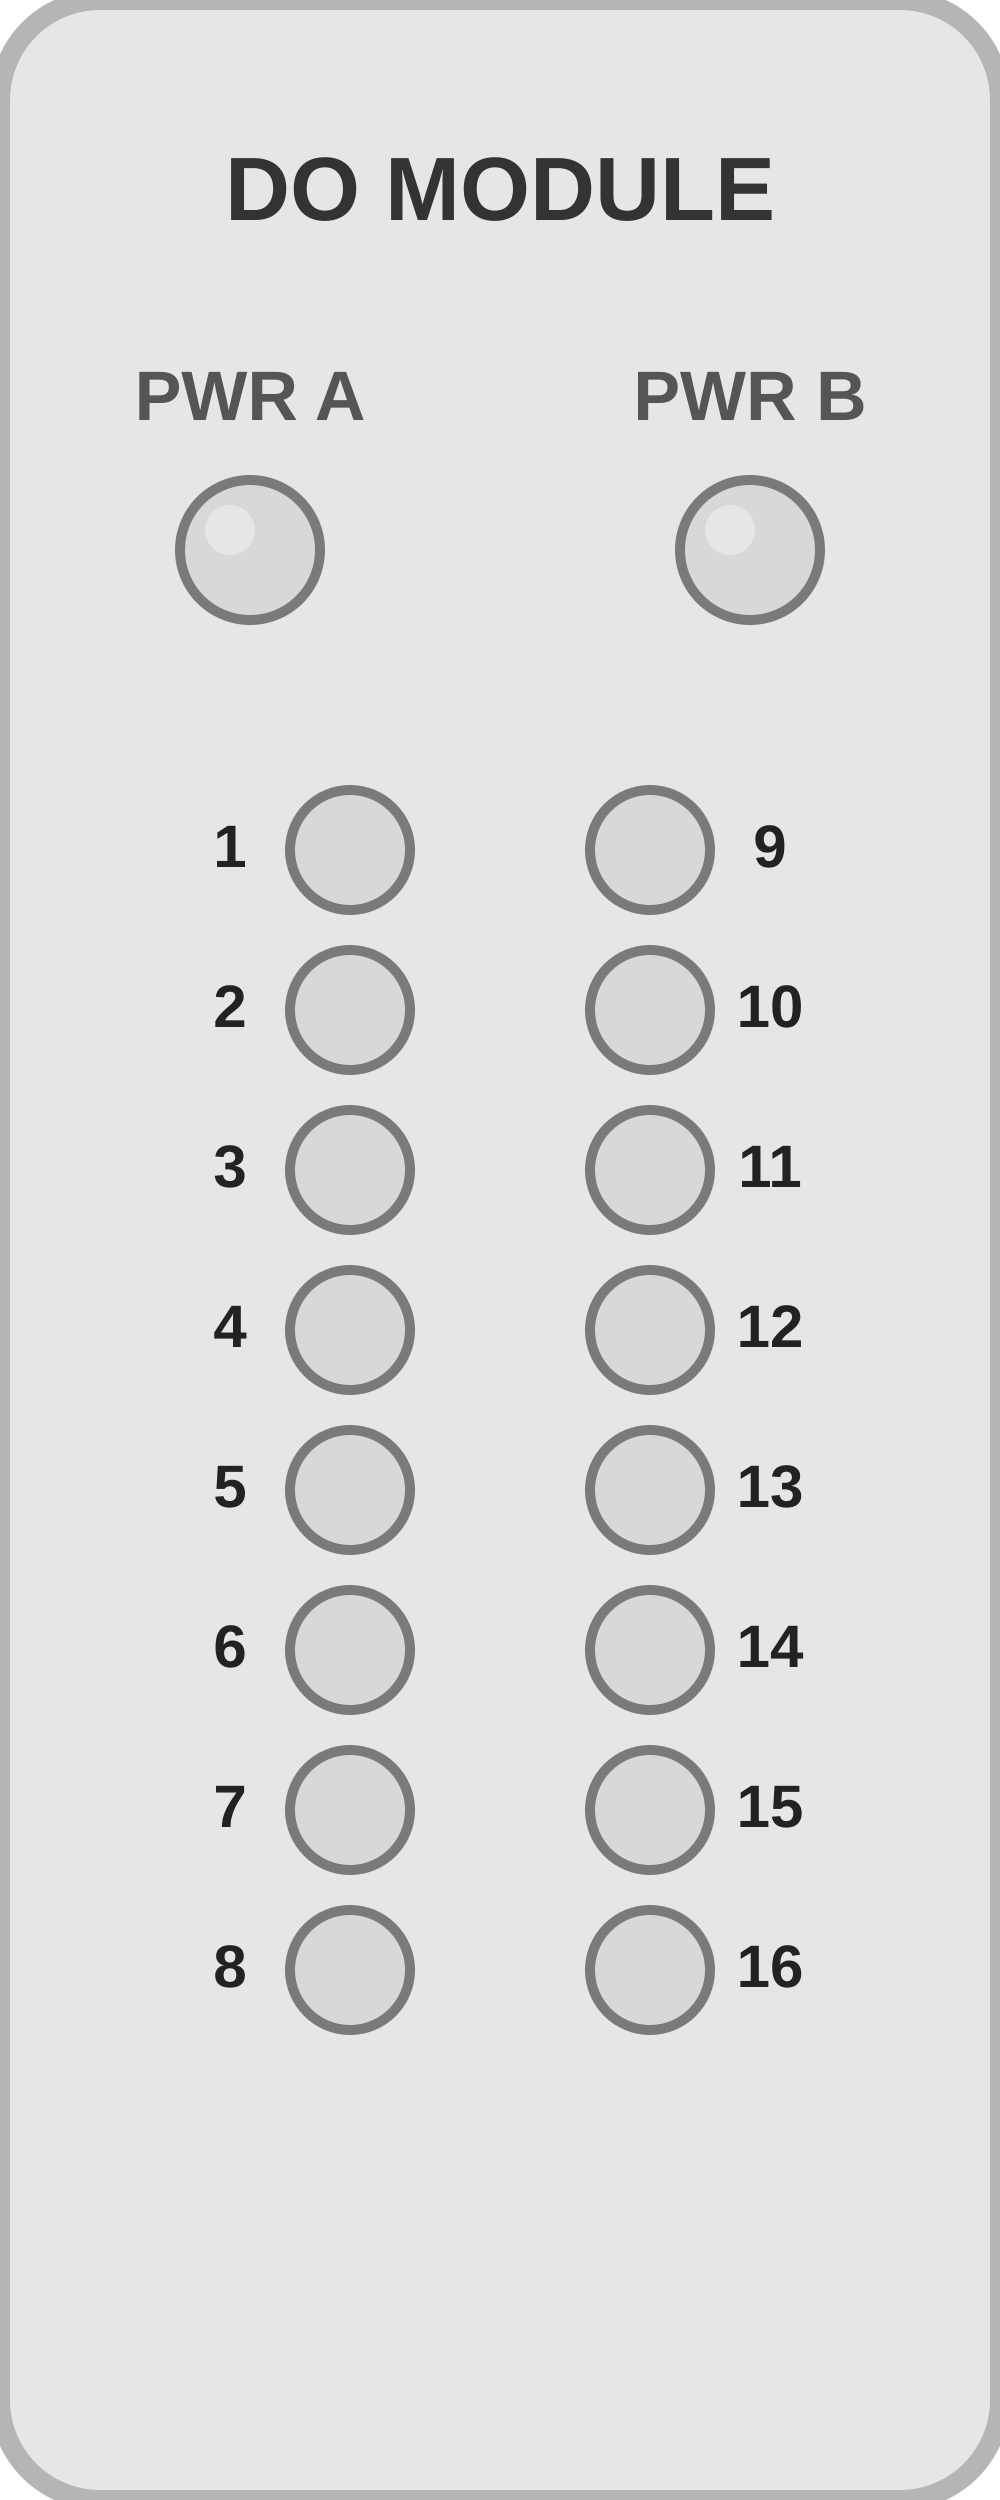
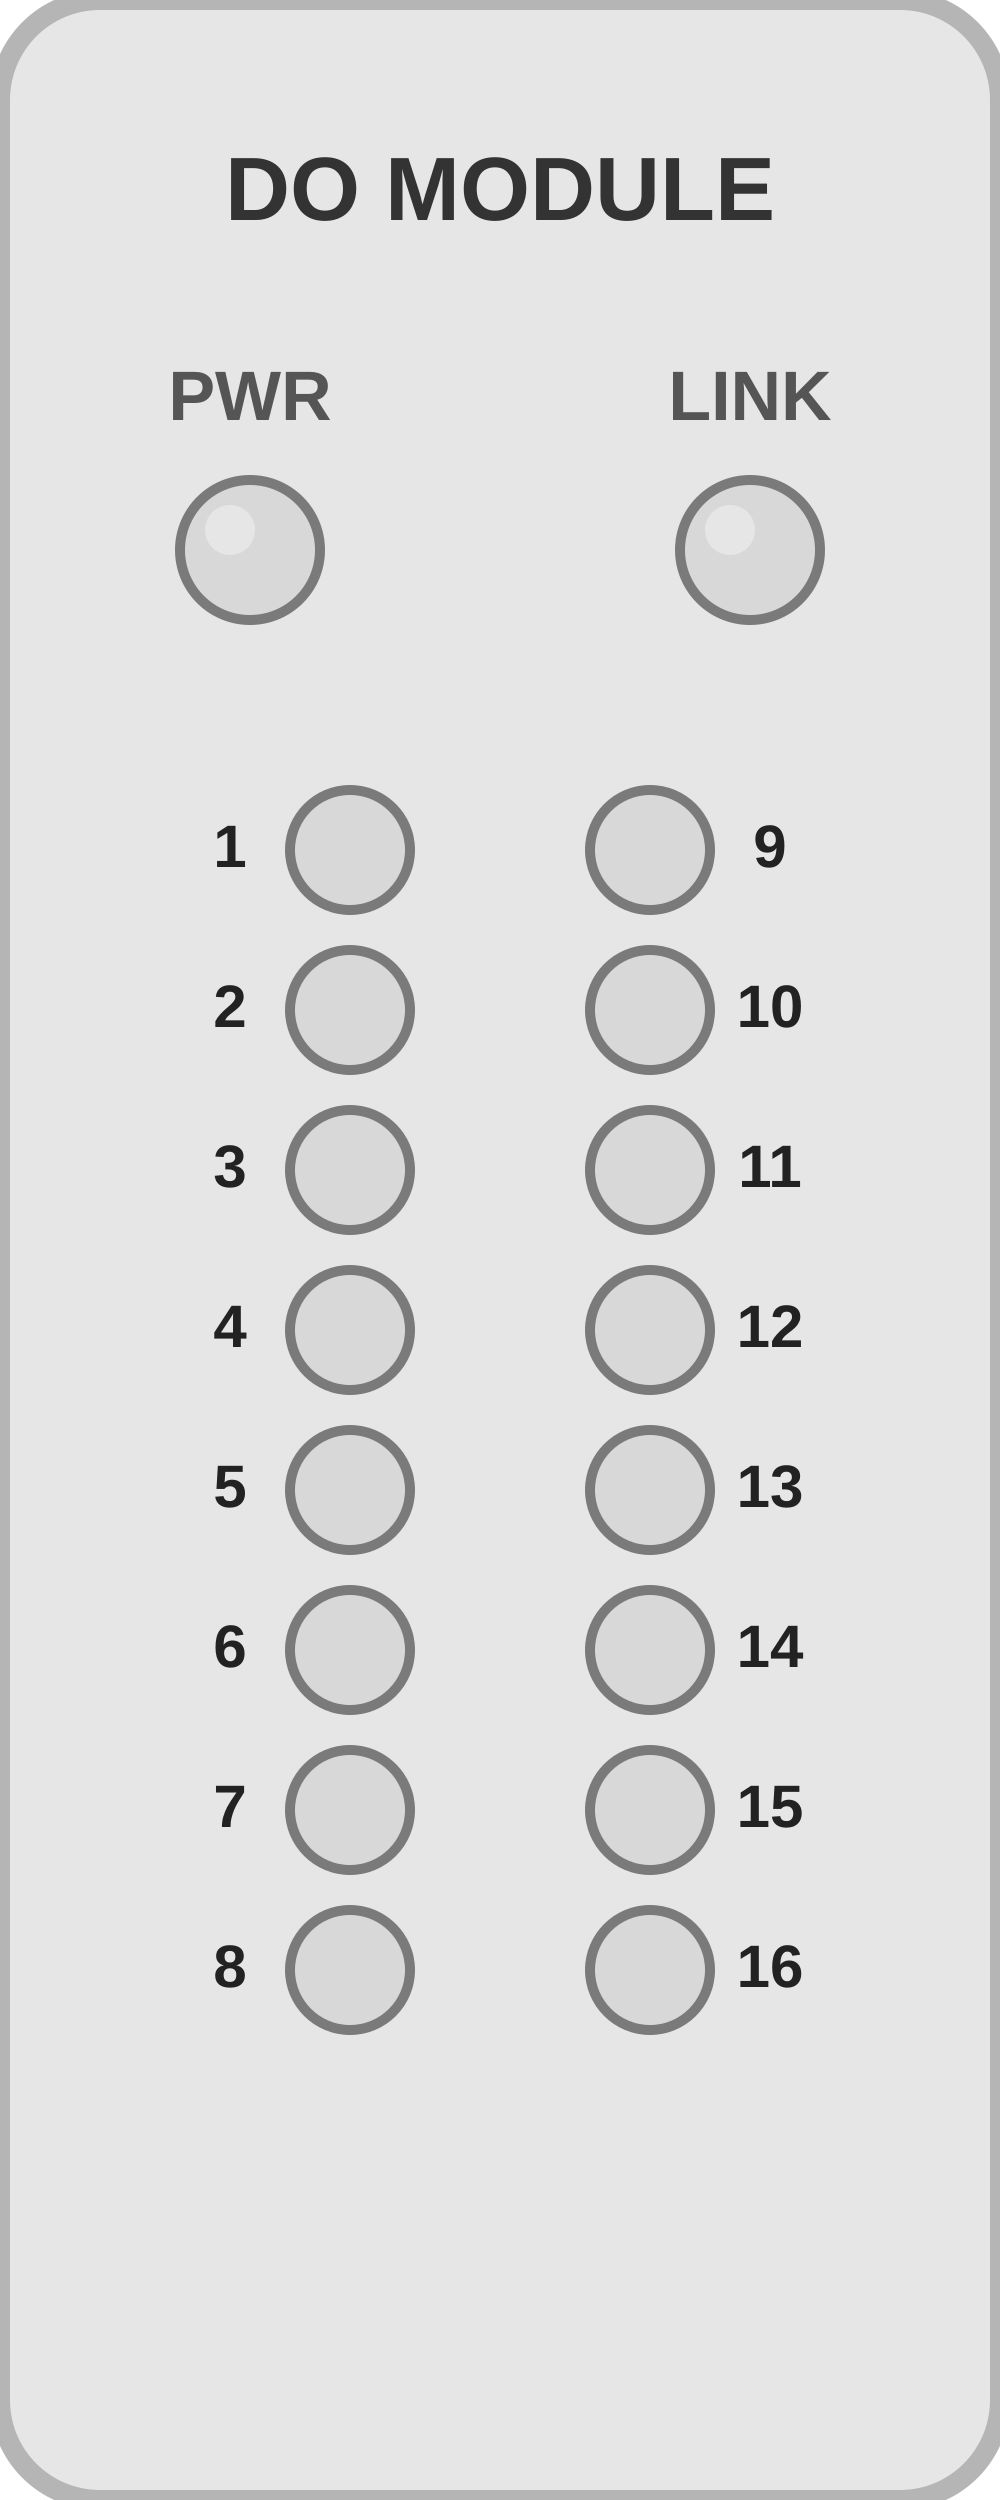
<svg xmlns="http://www.w3.org/2000/svg" width="1in" height="2.5in" viewBox="0 0 100 250" role="img" aria-label="DO Module (16-channel)">
  <defs>
    <style>
      .outer { fill: #e6e6e6; stroke: #b5b5b5; stroke-width: 2; }
      .title { font: 700 9px system-ui, -apple-system, Segoe UI, Arial, sans-serif; fill: #333; }
      .small { font: 600 7px system-ui, -apple-system, Segoe UI, Arial, sans-serif; fill: #555; }
      .lednum { font: 700 6px system-ui, -apple-system, Segoe UI, Arial, sans-serif; fill: #222; text-anchor: middle; dominant-baseline: middle;}

      /* Output LEDs slightly darker base */
      .led { fill: #d8d8d8; stroke: #7a7a7a; stroke-width: 1; }
      .led-on { fill: #4aa3ff; stroke: #1c66b5; }
      .led-warn { fill: #ffd24a; stroke: #c49a13; }
      .led-err { fill: #ff4a4a; stroke: #b51f1f; }

      .shine { fill: rgba(255,255,255,0.35); }
    </style>
  </defs>
  <rect class="outer" x="0" y="0" width="100" height="250" rx="10" ry="10" />
  <text class="title" x="50" y="22" text-anchor="middle">DO MODULE</text>
-   <text class="small" x="25" y="42" text-anchor="middle">PWR A</text>
+   <text class="small" x="25" y="42" text-anchor="middle">PWR</text>
  <g id="status_pwrA">
    <circle class="led" cx="25" cy="55" r="7" />
    <circle class="shine" cx="23" cy="53" r="2.5" />
  </g>
-   <text class="small" x="75" y="42" text-anchor="middle">PWR B</text>
+   <text class="small" x="75" y="42" text-anchor="middle">LINK</text>
  <g id="status_pwrB">
    <circle class="led" cx="75" cy="55" r="7" />
    <circle class="shine" cx="73" cy="53" r="2.5" />
  </g>
  <g id="ch01">
    <text class="lednum" x="23" y="85">1</text>
    <circle class="led" cx="35" cy="85" r="6" />
  </g>
  <g id="ch02">
    <text class="lednum" x="23" y="101">2</text>
    <circle class="led" cx="35" cy="101" r="6" />
  </g>
  <g id="ch03">
    <text class="lednum" x="23" y="117">3</text>
    <circle class="led" cx="35" cy="117" r="6" />
  </g>
  <g id="ch04">
    <text class="lednum" x="23" y="133">4</text>
    <circle class="led" cx="35" cy="133" r="6" />
  </g>
  <g id="ch05">
    <text class="lednum" x="23" y="149">5</text>
    <circle class="led" cx="35" cy="149" r="6" />
  </g>
  <g id="ch06">
    <text class="lednum" x="23" y="165">6</text>
    <circle class="led" cx="35" cy="165" r="6" />
  </g>
  <g id="ch07">
    <text class="lednum" x="23" y="181">7</text>
    <circle class="led" cx="35" cy="181" r="6" />
  </g>
  <g id="ch08">
    <text class="lednum" x="23" y="197">8</text>
    <circle class="led" cx="35" cy="197" r="6" />
  </g>
  <g id="ch09">
    <circle class="led" cx="65" cy="85" r="6" />
    <text class="lednum" x="77" y="85">9</text>
  </g>
  <g id="ch10">
    <circle class="led" cx="65" cy="101" r="6" />
    <text class="lednum" x="77" y="101">10</text>
  </g>
  <g id="ch11">
    <circle class="led" cx="65" cy="117" r="6" />
    <text class="lednum" x="77" y="117">11</text>
  </g>
  <g id="ch12">
    <circle class="led" cx="65" cy="133" r="6" />
    <text class="lednum" x="77" y="133">12</text>
  </g>
  <g id="ch13">
    <circle class="led" cx="65" cy="149" r="6" />
    <text class="lednum" x="77" y="149">13</text>
  </g>
  <g id="ch14">
    <circle class="led" cx="65" cy="165" r="6" />
    <text class="lednum" x="77" y="165">14</text>
  </g>
  <g id="ch15">
    <circle class="led" cx="65" cy="181" r="6" />
    <text class="lednum" x="77" y="181">15</text>
  </g>
  <g id="ch16">
    <circle class="led" cx="65" cy="197" r="6" />
    <text class="lednum" x="77" y="197">16</text>
  </g>
</svg>
